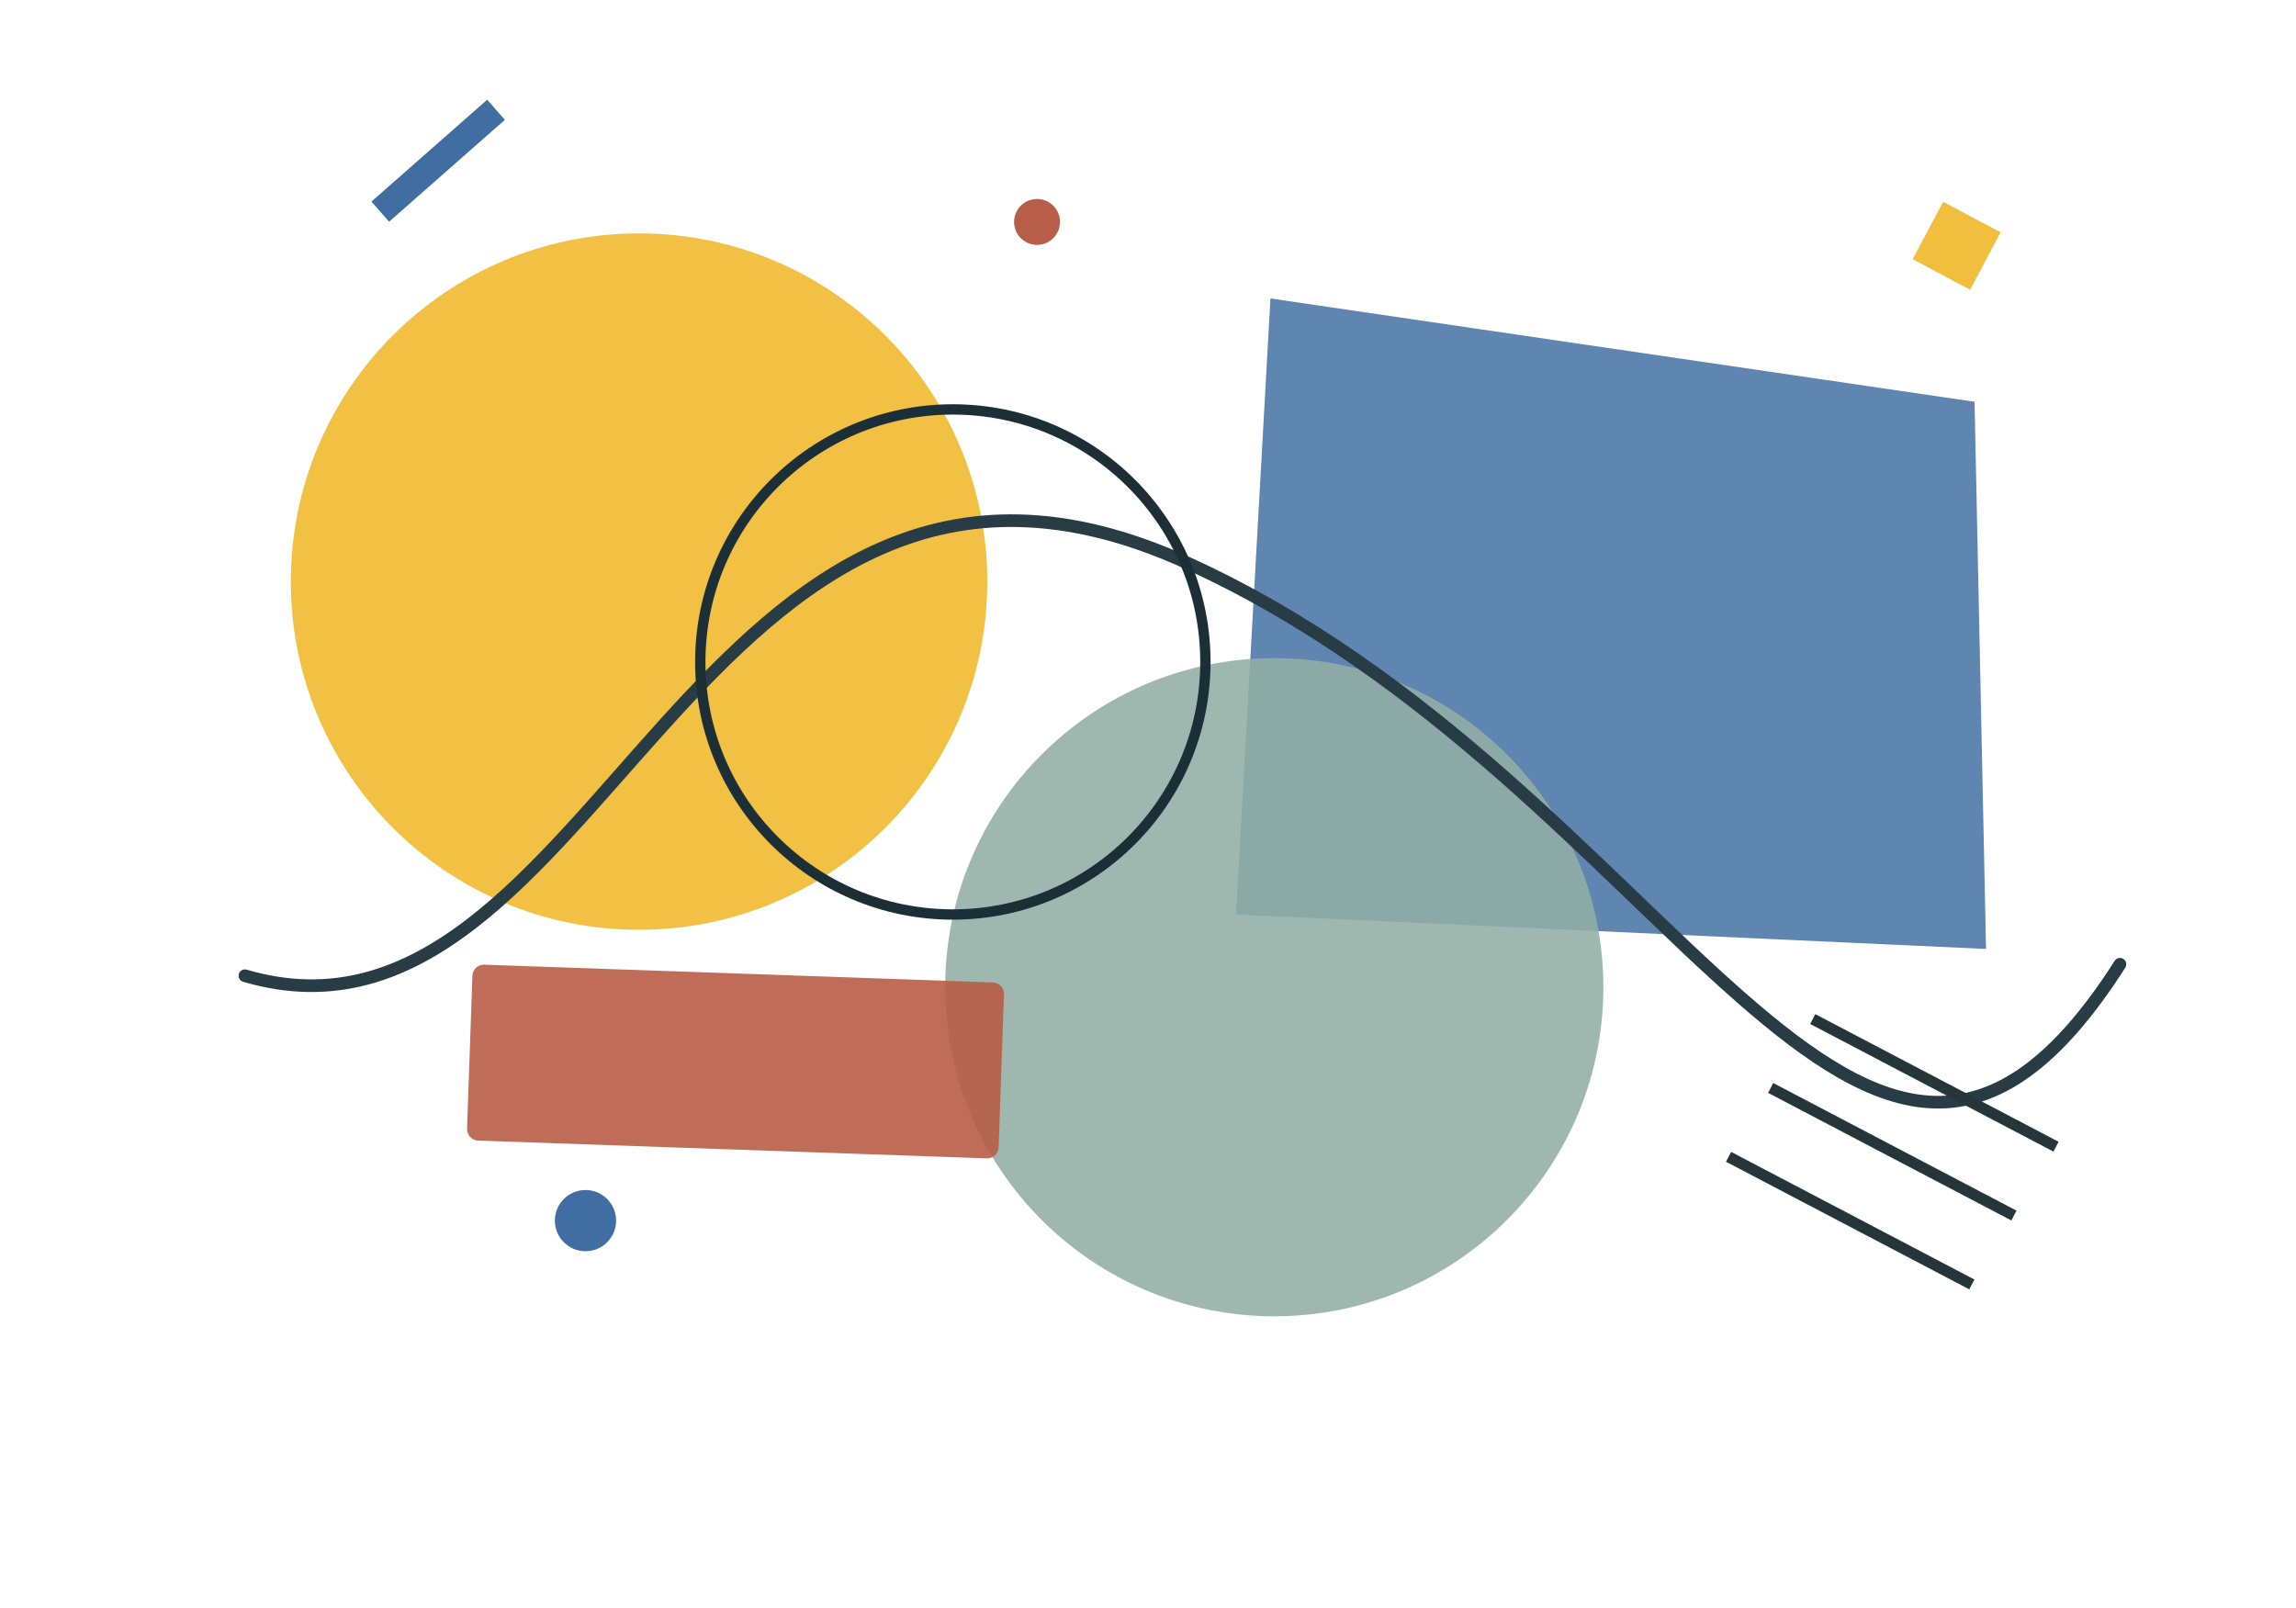
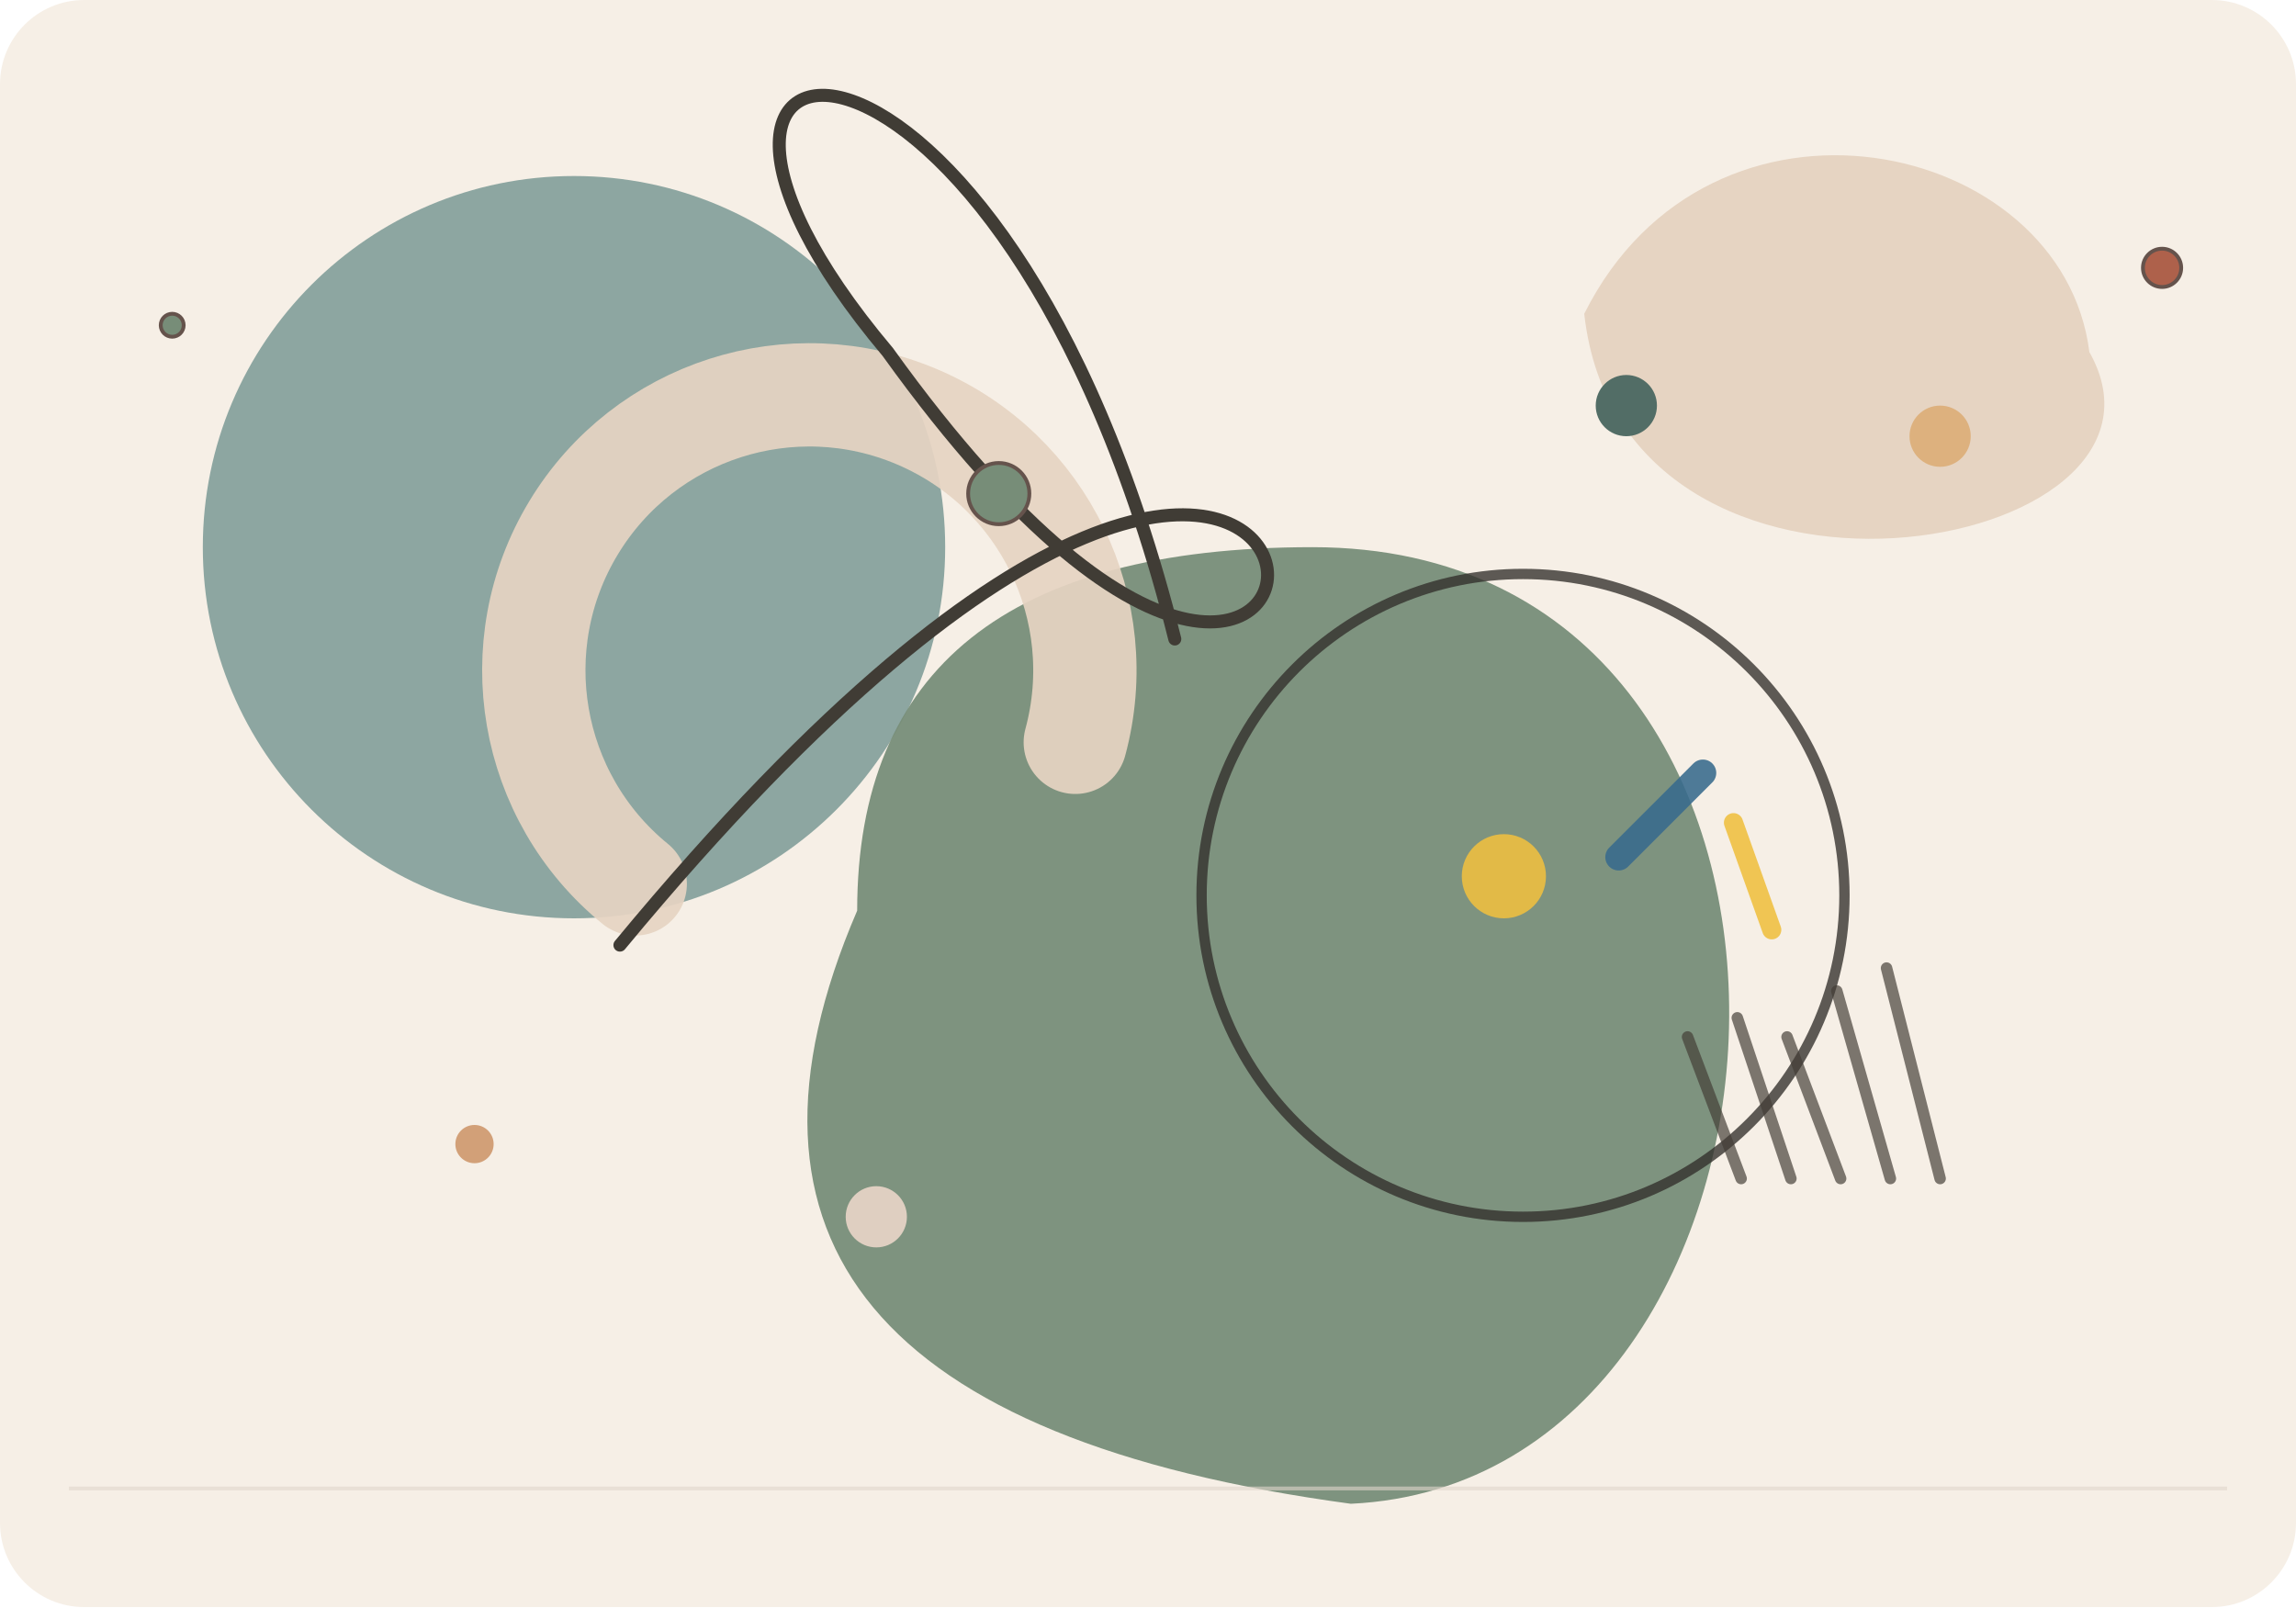
- <svg xmlns="http://www.w3.org/2000/svg" viewBox="0 0 600 420" role="img" aria-label="Original geometric abstract art about human connection">
-   <circle cx="167" cy="152" r="91" fill="#F2BE3E" opacity=".97" />
-   <path d="M 332 78 L 516 105 L 519 248 L 323 239Z" fill="#416EA2" opacity=".84" />
-   <circle cx="333" cy="258" r="86" fill="#91AFA4" opacity=".88" />
-   <rect x="123" y="252" width="139" height="46" rx="3" transform="rotate(2 123 268)" fill="#B85D47" opacity=".90" />
-   <path d="M 64 255 C 156 282, 182 89, 310 147 S 487 357, 554 252" fill="none" stroke="#283C45" stroke-width="3.3" stroke-linecap="round" />
-   <circle cx="249" cy="173" r="66" fill="none" stroke="#1D2F36" stroke-width="2.7" />
-   <path d="M 453 303 L 514 335 M 464 285 L 525 317 M 475 267 L 536 299" fill="none" stroke="#24363A" stroke-width="2.9" stroke-linecap="square" />
-   <circle cx="153" cy="319" r="8" fill="#416EA2" />
-   <circle cx="271" cy="58" r="6" fill="#B85D47" />
-   <rect x="501" y="64" width="17" height="17" transform="rotate(28 527 72)" fill="#F2BE3E" />
-   <path d="M 102 53 l25 -22" fill="none" stroke="#416EA2" stroke-width="7" stroke-linecap="square" />
+ <svg xmlns="http://www.w3.org/2000/svg" viewBox="0 0 600 420" role="img" aria-label="Original abstract art representing the complexity of personality">
+   <rect width="600" height="420" rx="22" fill="#f6efe6" />
+   <g>
+     <circle cx="150" cy="143" r="97" fill="#8da6a1" />
+     <path d="M224 238 Q224 143 343 143 C493 143 480 387 353 393 Q168 368 224 238Z" fill="#778d78" opacity=".94" />
+     <path d="M414 82 C447 16 539 36 546 92 C576 145 424 172 414 82Z" fill="#e6d4c2" />
+     <path d="M166 231 A72 72 0 1 1 281 194" stroke="#e6d4c2" stroke-width="27" fill="none" stroke-linecap="round" opacity=".92" />
+     <path d="M162 247 C377 -13 372 287 232 92 C152 -3 262 -13 307 167" stroke="#403c35" stroke-width="3.4" fill="none" stroke-linecap="round" />
+     <circle cx="398" cy="234" r="84" fill="none" stroke="#302d29" stroke-width="2.7" opacity=".77" />
+     <path d="M455 308 l-14 -37" stroke="#423c35" stroke-width="3" stroke-linecap="round" opacity=".68" />
+     <path d="M468 308 l-14 -42" stroke="#423c35" stroke-width="3" stroke-linecap="round" opacity=".68" />
+     <path d="M481 308 l-14 -37" stroke="#423c35" stroke-width="3" stroke-linecap="round" opacity=".68" />
+     <path d="M494 308 l-14 -49" stroke="#423c35" stroke-width="3" stroke-linecap="round" opacity=".68" />
+     <path d="M507 308 l-14 -55" stroke="#423c35" stroke-width="3" stroke-linecap="round" opacity=".68" />
+     <circle cx="425" cy="106" r="8" fill="#526d66" stroke="none" stroke-width="1" />
+     <circle cx="261" cy="129" r="8" fill="#778d78" stroke="#65534c" stroke-width="1" />
+     <circle cx="507" cy="114" r="8" fill="#ddb17e" stroke="none" stroke-width="1" />
+     <circle cx="124" cy="299" r="5" fill="#d2a078" stroke="none" stroke-width="1" />
+     <circle cx="45" cy="85" r="3" fill="#778d78" stroke="#65534c" stroke-width="1" />
+     <circle cx="229" cy="318" r="8" fill="#dfcfc1" stroke="none" stroke-width="1" />
+     <circle cx="565" cy="70" r="5" fill="#ae614b" stroke="#65534c" stroke-width="1" />
+   </g>
+   <path d="M18 389 H582" stroke="#e1d6cb" stroke-width="1" opacity=".6" />
+   <g aria-hidden="true" opacity=".88">
+     <circle cx="393" cy="229" r="11" fill="#EFBF3F" />
+     <path d="M423 224 l22 -22" fill="none" stroke="#386B8D" stroke-width="7" stroke-linecap="round" />
+     <path d="M463 243 l-10 -28" fill="none" stroke="#EFBF3F" stroke-width="5" stroke-linecap="round" />
+   </g>
</svg>
